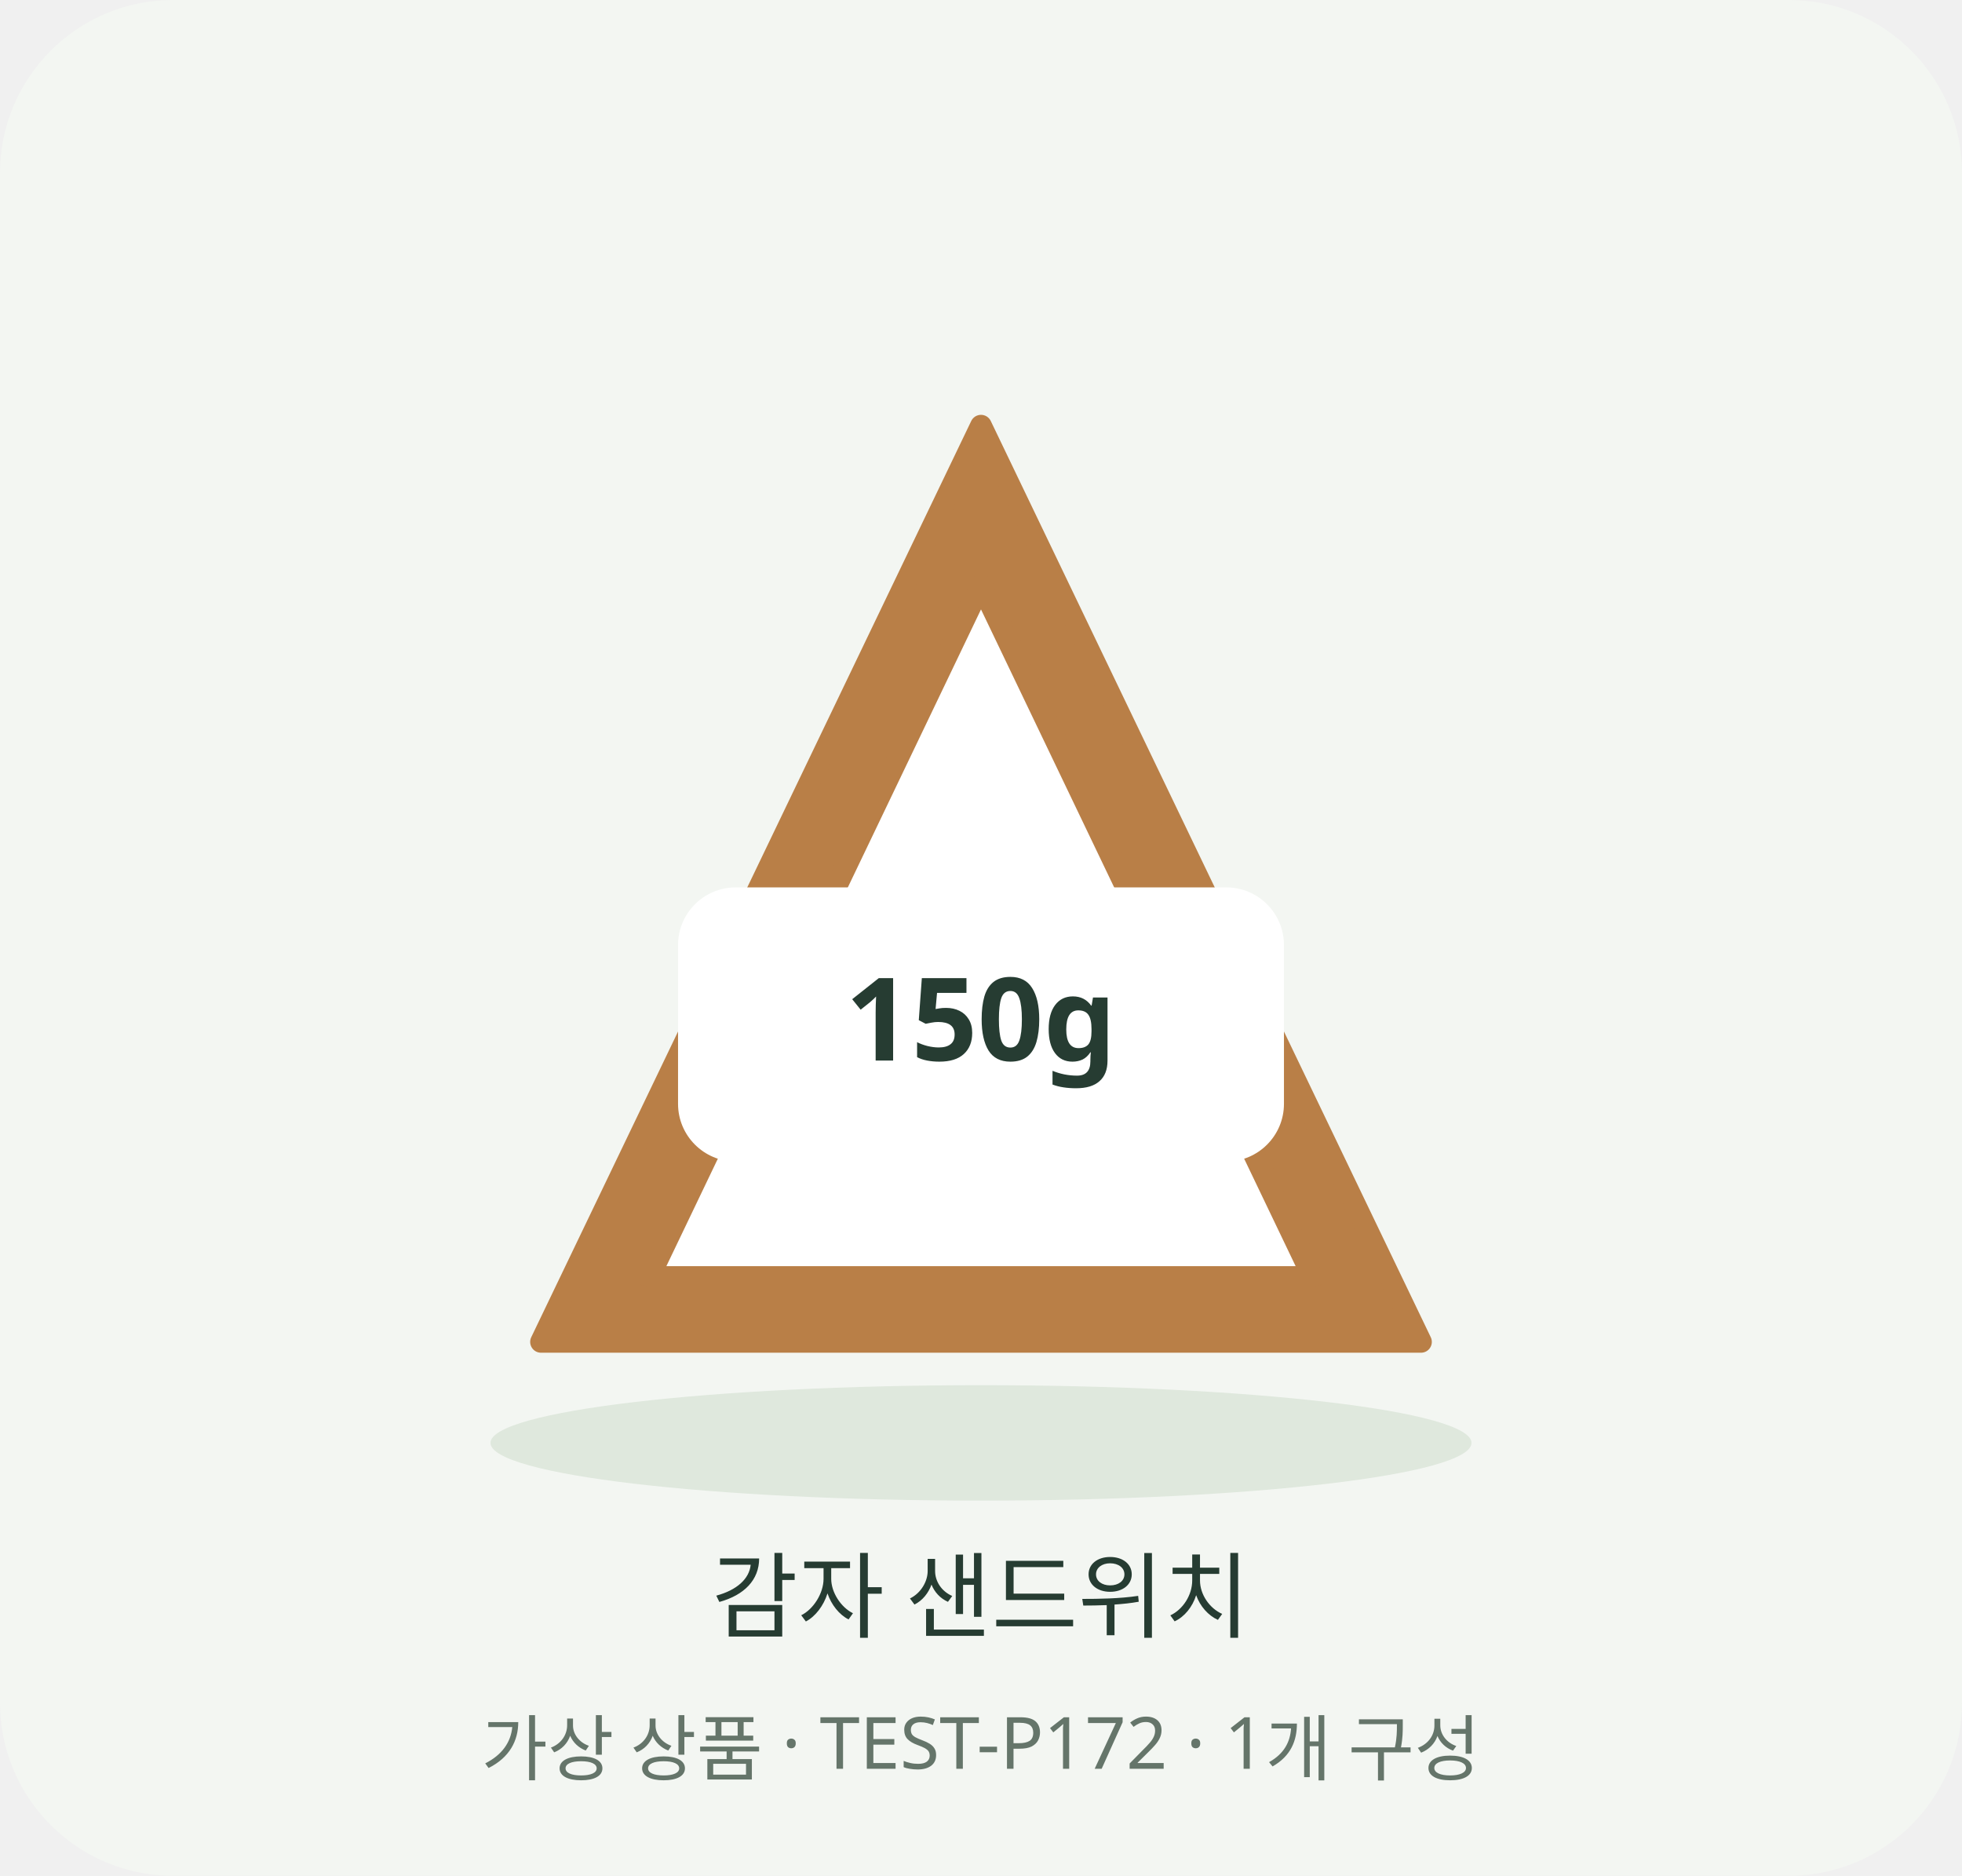
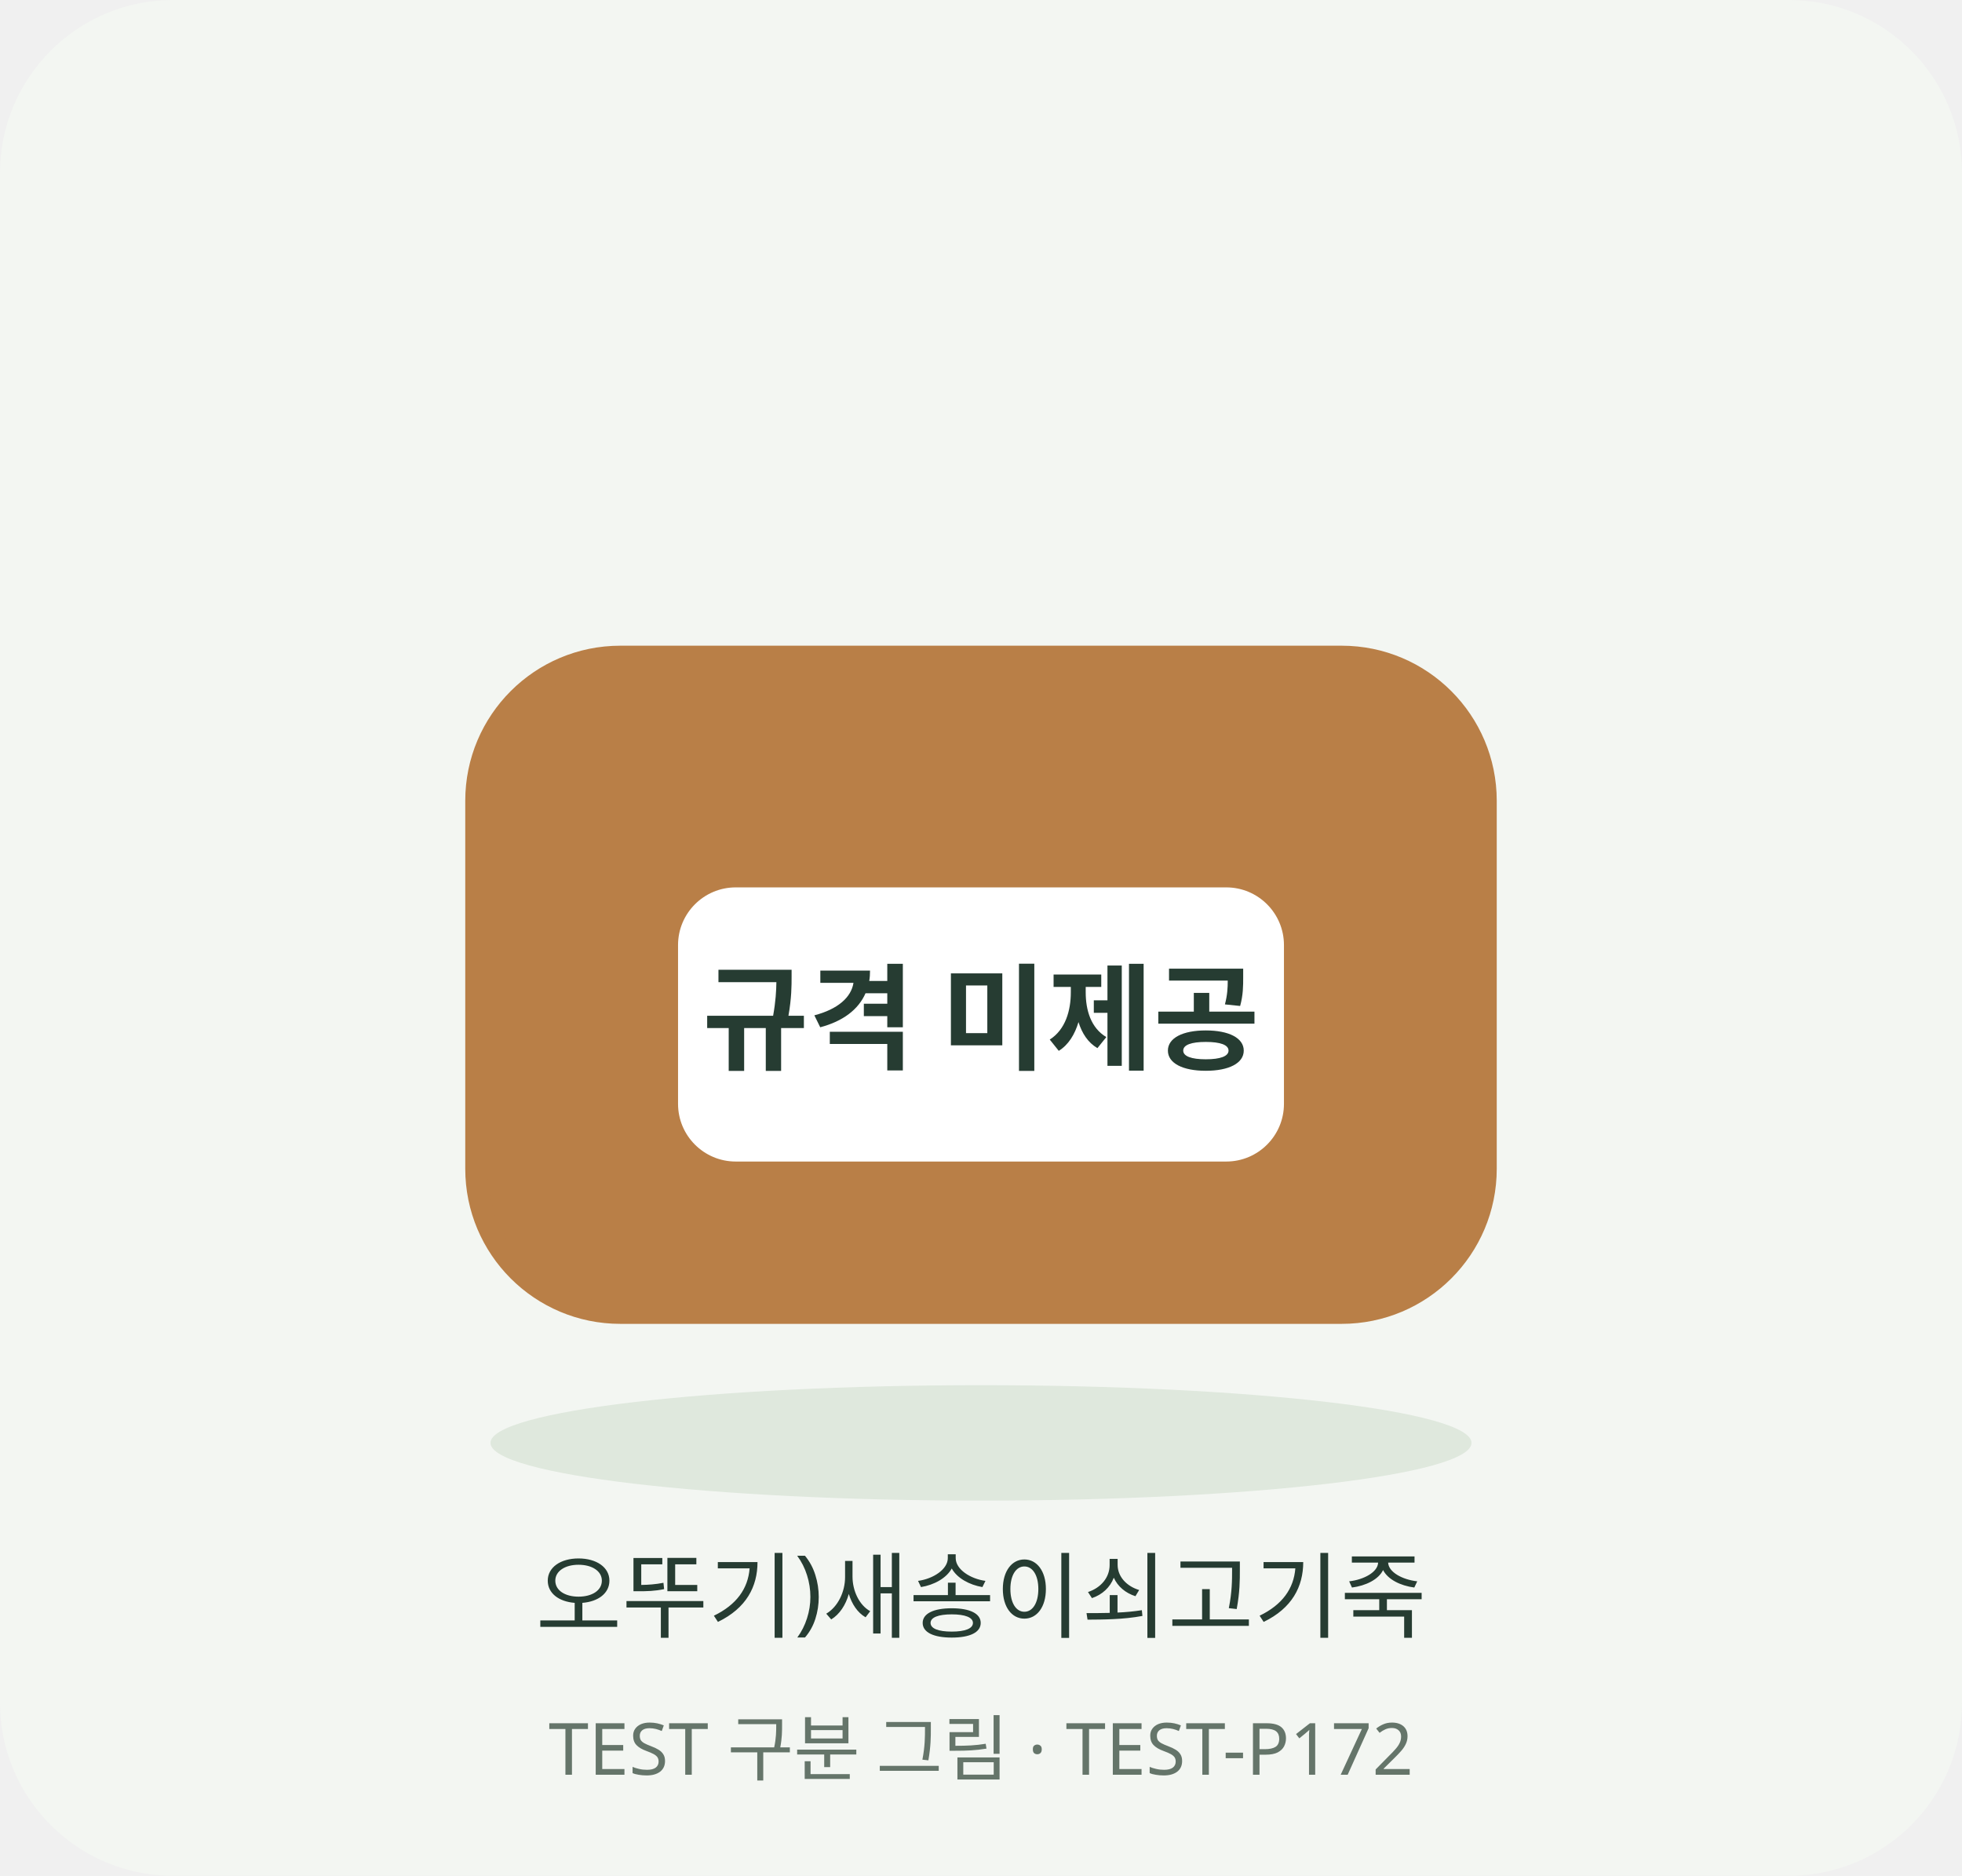
- <svg xmlns="http://www.w3.org/2000/svg" viewBox="0 0 272 260" role="img" aria-label="[가상] 시연키친 감자 샌드위치 150g 구분용 그림">
+ <svg xmlns="http://www.w3.org/2000/svg" viewBox="0 0 272 260" role="img" aria-label="오뚜기)새송이쇠고기죽 구분용 그림">
  <rect width="272" height="260" rx="24" fill="#f3f6f2" />
  <ellipse cx="136" cy="200" rx="68" ry="8" fill="#dfe8dd" />
  <g fill="#b97f47" stroke="#b97f47" stroke-width="3" stroke-linejoin="round">
-     <path d="M75 186 136 59l61 127z" />
-     <path d="m90 177 46-96 46 96z" fill="white" />
+     <rect x="66" y="91" width="140" height="91" rx="20" />
+     <path d="M76 104h120M147 104v64" fill="none" />
  </g>
  <rect x="94" y="123" width="84" height="38" rx="8" fill="white" />
  <g font-family="sans-serif" text-anchor="middle" fill="#263c32">
-     <text x="136" y="147" font-size="16" font-weight="700">150g</text>
-     <text x="136" y="226" font-size="13">감자 샌드위치</text>
-     <text x="136" y="246" font-size="10" fill="#65756a">가상 상품 · TEST-P172 · 1개 구성</text>
+     <text x="136" y="147" font-size="16" font-weight="700">규격 미제공</text>
+     <text x="136" y="226" font-size="13">오뚜기)새송이쇠고기죽</text>
+     <text x="136" y="246" font-size="10" fill="#65756a">TEST 구분 그림 · TEST-P172</text>
  </g>
</svg>
